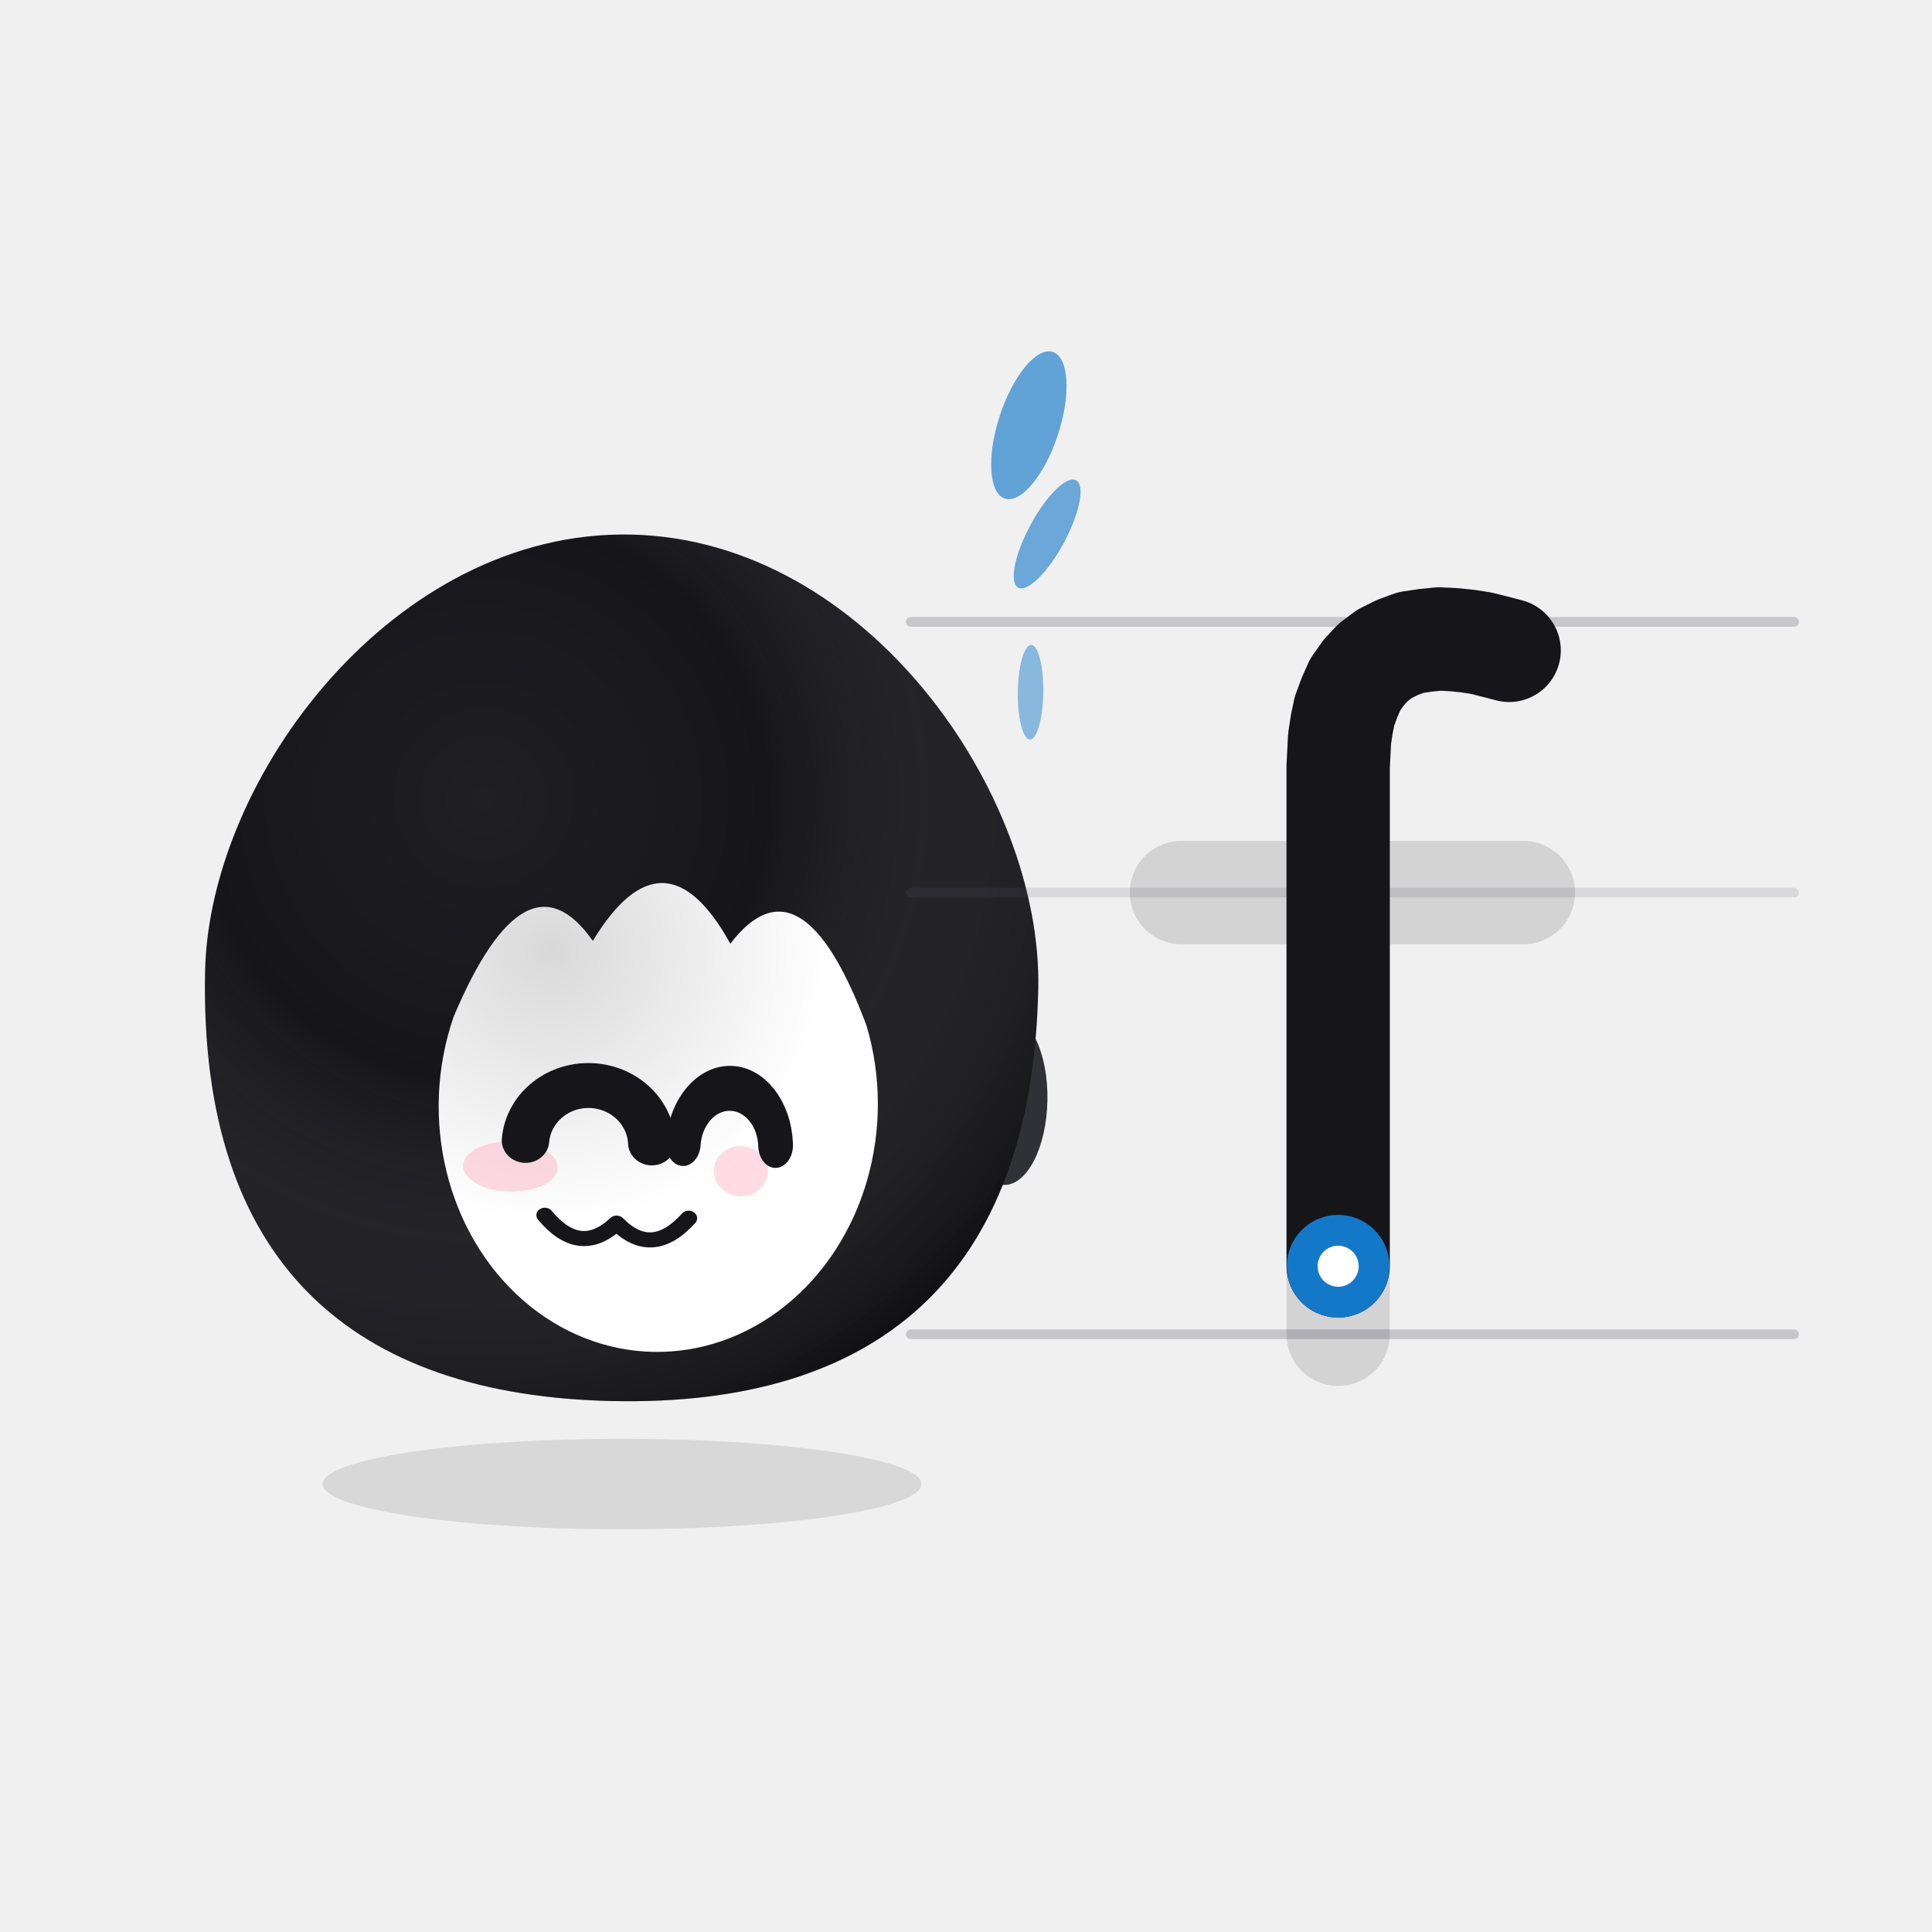
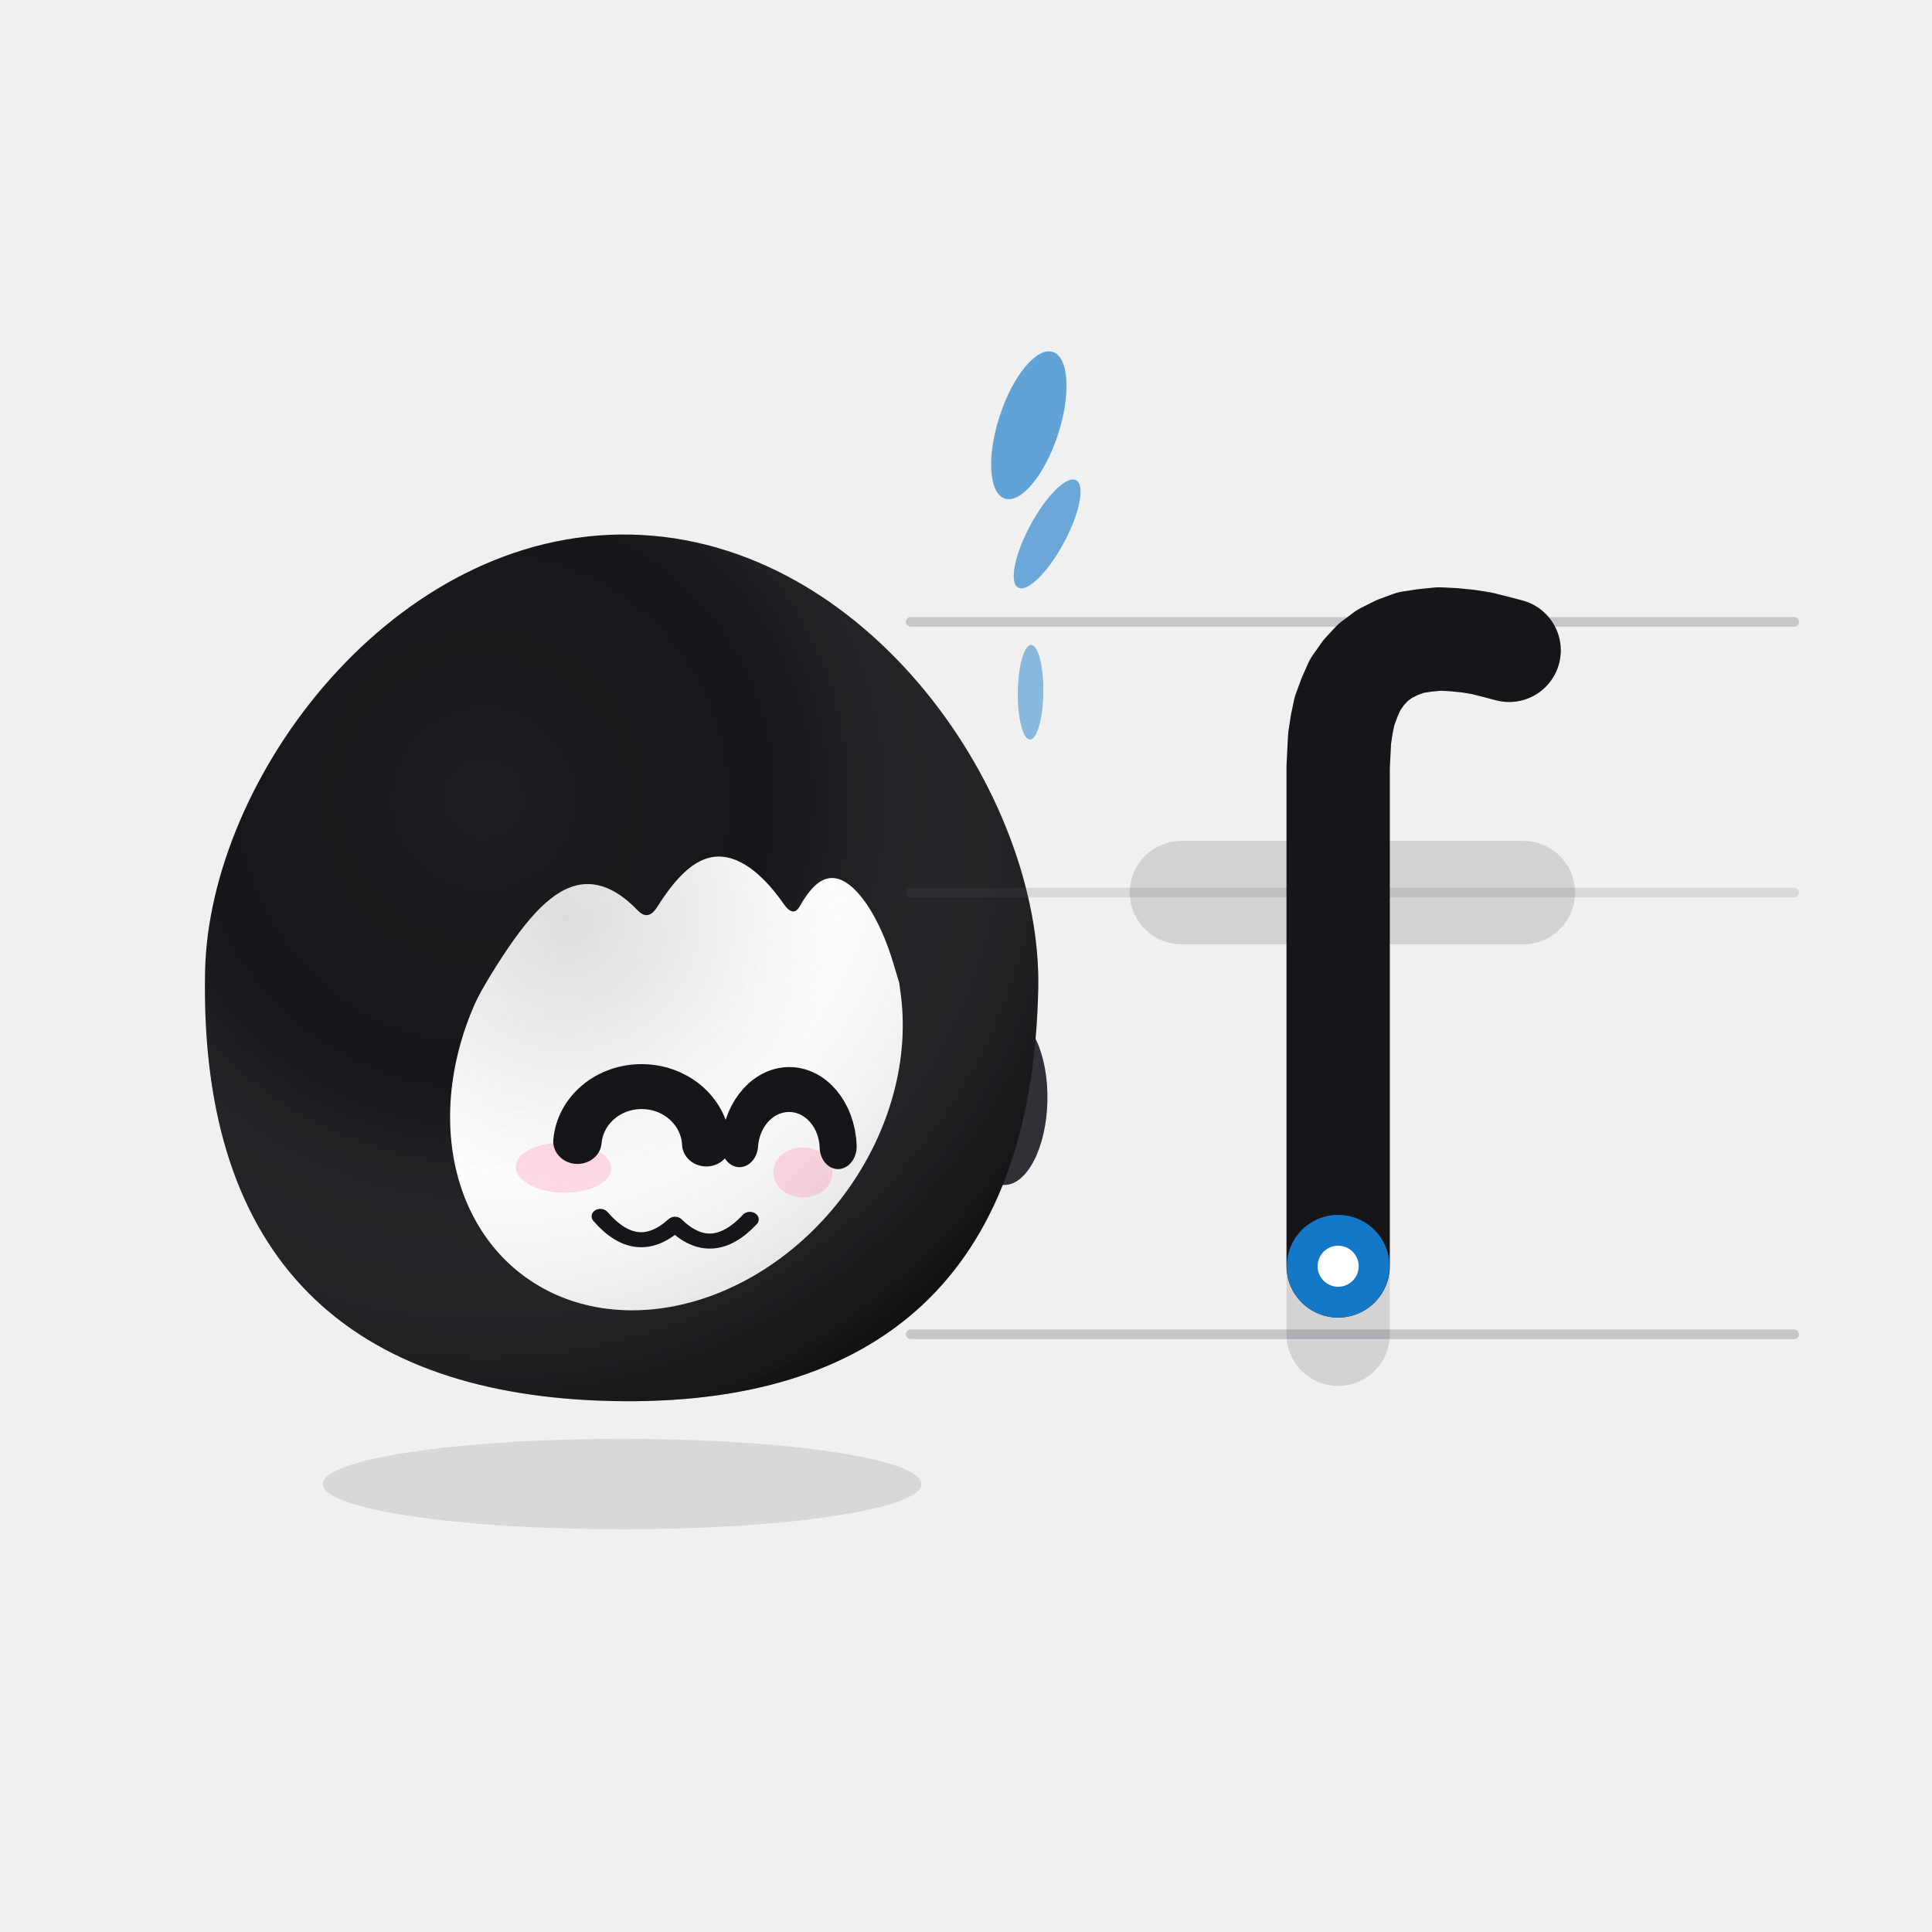
<svg xmlns="http://www.w3.org/2000/svg" width="320" height="320" viewBox="0 0 320 320">
  <defs>
    <radialGradient id="bg0" gradientUnits="userSpaceOnUse" cx="-34" cy="-40" r="162" fx="-34" fy="-40">
      <stop offset="0" stop-color="rgba(255,255,255,0.043)" />
      <stop offset="0.42" stop-color="rgba(255,255,255,0)" />
      <stop offset="1" stop-color="rgba(0,0,0,0.272)" />
    </radialGradient>
    <clipPath id="bc1">
      <path d="M0 -102.44C55.94 -102.44 98.5 -43.025 98.5 2.868C98.5 71.708 61.733 102.44 0 102.44C-61.733 102.44 -98.5 71.708 -98.5 2.868C-98.5 -43.025 -55.94 -102.44 0 -102.44ZM-6.798 -96.152C45.227 -96.152 84.807 -39.708 84.807 3.891C84.807 69.288 50.614 98.484 -6.798 98.484C-64.21 98.484 -98.403 69.288 -98.403 3.891C-98.403 -39.708 -58.822 -96.152 -6.798 -96.152Z" transform="matrix(0.69 0.014 -0.014 0.69 103.007 160.301)" />
    </clipPath>
    <clipPath id="bc2">
-       <path d="M58.914 12.514C66.877 37.104 59.539 64.653 40.864 80.28C22.188 95.907 -3.397 95.907 -22.072 80.28C-40.747 64.653 -48.085 37.104 -40.122 12.514Q-23.616 -28.813 -7.11 -6.32Q9.396 -34.75 25.902 -6.32Q42.408 -28.813 58.914 12.514Z" transform="matrix(0.69 0.014 -0.014 0.69 103.007 160.301)" />
+       <path d="M66.61 2.255Q66.61 2.255 67.018 4.887Q67.426 7.518 67.583 10.227Q67.74 12.936 67.643 15.696Q67.547 18.456 67.199 21.242Q66.85 24.028 66.253 26.814Q65.655 29.6 64.814 32.359Q63.973 35.118 62.897 37.826Q61.821 40.533 60.52 43.164Q59.219 45.795 57.705 48.324Q56.192 50.854 54.481 53.259Q52.77 55.664 50.878 57.923Q48.985 60.182 46.93 62.274Q44.875 64.367 42.676 66.274Q40.477 68.181 38.155 69.886Q35.833 71.591 33.41 73.078Q30.987 74.566 28.486 75.823Q25.985 77.08 23.428 78.096Q20.872 79.112 18.283 79.877Q15.695 80.643 13.099 81.152Q10.503 81.66 7.922 81.908Q5.342 82.155 2.801 82.139Q0.259 82.123 -2.22 81.843Q-4.699 81.564 -7.094 81.023Q-9.488 80.482 -11.777 79.685Q-14.065 78.888 -16.226 77.841Q-18.388 76.795 -20.403 75.507Q-22.418 74.22 -24.268 72.704Q-26.118 71.187 -27.787 69.454Q-29.455 67.722 -30.927 65.789Q-32.399 63.855 -33.661 61.739Q-34.922 59.622 -35.962 57.341Q-37.002 55.06 -37.81 52.636Q-38.618 50.211 -39.188 47.665Q-39.757 45.119 -40.082 42.474Q-40.408 39.83 -40.486 37.112Q-40.564 34.394 -40.394 31.628Q-40.224 28.861 -39.808 26.072Q-39.392 23.283 -38.733 20.498Q-38.075 17.712 -37.18 14.956Q-36.285 12.2 -35.162 9.499Q-34.04 6.798 -31.301 2.137Q-28.562 -2.524 -26.019 -6.25Q-23.475 -9.977 -21.048 -12.706Q-18.621 -15.435 -16.237 -17.138Q-13.852 -18.842 -11.451 -19.505Q-9.05 -20.169 -6.592 -19.777Q-4.133 -19.385 -1.605 -17.914Q0.923 -16.442 3.5 -13.862Q6.077 -11.282 8.166 -14.751Q10.254 -18.22 12.265 -20.712Q14.277 -23.203 16.292 -24.728Q18.307 -26.252 20.386 -26.822Q22.465 -27.392 24.645 -27.014Q26.824 -26.636 29.111 -25.306Q31.397 -23.976 33.763 -21.682Q36.129 -19.388 38.508 -16.121Q40.888 -12.853 42.37 -15.617Q43.853 -18.38 45.334 -20.032Q46.815 -21.685 48.369 -22.258Q49.923 -22.831 51.584 -22.351Q53.244 -21.87 54.999 -20.354Q56.754 -18.837 58.542 -16.298Q60.329 -13.76 62.031 -10.225Q63.732 -6.69 65.171 -2.217Q66.61 2.255 66.61 2.255Z" transform="matrix(0.69 0.014 -0.014 0.69 103.007 160.301)" />
    </clipPath>
-     <radialGradient id="bg1" gradientUnits="userSpaceOnUse" cx="-16.952" cy="-3.951" r="109.574" fx="-16.952" fy="-3.951">
-       <stop offset="0" stop-color="rgba(0,0,0,0.15)" />
+     <radialGradient id="bg1" gradientUnits="userSpaceOnUse" cx="-13.474" cy="-11.732" r="107.217" fx="-13.474" fy="-11.732">
+       <stop offset="0" stop-color="rgba(0,0,0,0.142)" />
      <stop offset="0.6" stop-color="rgba(0,0,0,0)" />
    </radialGradient>
-     <clipPath id="bc3">
-       <path d="M58.914 12.514C66.877 37.104 59.539 64.653 40.864 80.28C22.188 95.907 -3.397 95.907 -22.072 80.28C-40.747 64.653 -48.085 37.104 -40.122 12.514Q-23.616 -28.813 -7.11 -6.32Q9.396 -34.75 25.902 -6.32Q42.408 -28.813 58.914 12.514Z" transform="matrix(0.69 0.014 -0.014 0.69 103.007 160.301)" />
-     </clipPath>
-     <clipPath id="bc4">
-       <path d="M58.914 12.514C66.877 37.104 59.539 64.653 40.864 80.28C22.188 95.907 -3.397 95.907 -22.072 80.28C-40.747 64.653 -48.085 37.104 -40.122 12.514Q-23.616 -28.813 -7.11 -6.32Q9.396 -34.75 25.902 -6.32Q42.408 -28.813 58.914 12.514Z" transform="matrix(0.69 0.014 -0.014 0.69 103.007 160.301)" />
-     </clipPath>
+     <radialGradient id="bg2" gradientUnits="userSpaceOnUse" cx="-34" cy="-40" r="162" fx="-34" fy="-40">
+       <stop offset="0" stop-color="rgba(255,255,255,0.1)" />
+       <stop offset="0.42" stop-color="rgba(255,255,255,0)" />
+       <stop offset="1" stop-color="rgba(0,0,0,0.2)" />
+     </radialGradient>
  </defs>
  <path d="M-10.84 126C-10.84 132.075 -43.438 137 -83.649 137C-123.86 137 -156.457 132.075 -156.457 126C-156.457 119.925 -123.86 115 -83.649 115C-43.438 115 -10.84 119.925 -10.84 126" fill="rgba(22,22,26,0.13)" fill-opacity="0.862" transform="matrix(0.681 0 0 0.681 160 160)" />
  <path d="M3.062 0C3.062 6.271 1.691 11.355 0 11.355C-1.691 11.355 -3.062 6.271 -3.062 0C-3.062 -6.271 -1.691 -11.355 0 -11.355C1.691 -11.355 3.062 -6.271 3.062 0" fill="#1478C9" fill-opacity="0.468" transform="matrix(0.69 0.009 -0.009 0.69 170.693 114.656)" />
  <path d="M-10.215 -10.816C-8.289 -8.119 -9.498 -3.956 -12.914 -1.517C-16.33 0.922 -20.66 0.713 -22.585 -1.984C-24.511 -4.681 -23.302 -8.844 -19.886 -11.283C-16.47 -13.722 -12.14 -13.513 -10.215 -10.816" fill="#2A2A31" fill-opacity="0.963" transform="matrix(0.402 0.008 -0.014 0.69 166.571 182.19)" />
  <path d="M17.2 0C17.2 11.267 9.499 20.4 0 20.4C-9.499 20.4 -17.2 11.267 -17.2 0C-17.2 -11.267 -9.499 -20.4 0 -20.4C9.499 -20.4 17.2 -11.267 17.2 0" fill="#2A2A31" fill-opacity="0.963" transform="matrix(0.402 0.008 -0.014 0.69 166.571 182.19)" />
  <path d="M-6.798 -97.634C46.019 -97.634 86.202 -40.33 86.202 3.932C86.202 70.326 51.489 99.966 -6.798 99.966C-65.084 99.966 -99.798 70.326 -99.798 3.932C-99.798 -40.33 -59.614 -97.634 -6.798 -97.634Z" fill="#16161A" transform="matrix(0.69 0.014 -0.014 0.69 103.007 160.301)" />
  <path d="M0 -104C56.792 -104 100 -43.68 100 2.912C100 72.8 62.674 104 0 104C-62.674 104 -100 72.8 -100 2.912C-100 -43.68 -56.792 -104 0 -104Z" fill="#16161A" transform="matrix(0.69 0.014 -0.014 0.69 103.007 160.301)" />
  <path d="M0 -104C56.792 -104 100 -43.68 100 2.912C100 72.8 62.674 104 0 104C-62.674 104 -100 72.8 -100 2.912C-100 -43.68 -56.792 -104 0 -104ZM-6.798 -97.634C46.019 -97.634 86.202 -40.33 86.202 3.932C86.202 70.326 51.489 99.966 -6.798 99.966C-65.084 99.966 -99.798 70.326 -99.798 3.932C-99.798 -40.33 -59.614 -97.634 -6.798 -97.634Z" fill="url(#bg0)" transform="matrix(0.69 0.014 -0.014 0.69 103.007 160.301)" />
  <g clip-path="url(#bc1)">
-     <path d="M58.914 12.514C66.877 37.104 59.539 64.653 40.864 80.28C22.188 95.907 -3.397 95.907 -22.072 80.28C-40.747 64.653 -48.085 37.104 -40.122 12.514Q-23.616 -28.813 -7.11 -6.32Q9.396 -34.75 25.902 -6.32Q42.408 -28.813 58.914 12.514Z" fill="#FFFFFF" transform="matrix(0.69 0.014 -0.014 0.69 103.007 160.301)" />
+     <path d="M66.61 2.255Q66.61 2.255 67.018 4.887Q67.426 7.518 67.583 10.227Q67.74 12.936 67.643 15.696Q67.547 18.456 67.199 21.242Q66.85 24.028 66.253 26.814Q65.655 29.6 64.814 32.359Q63.973 35.118 62.897 37.826Q61.821 40.533 60.52 43.164Q59.219 45.795 57.705 48.324Q56.192 50.854 54.481 53.259Q52.77 55.664 50.878 57.923Q48.985 60.182 46.93 62.274Q44.875 64.367 42.676 66.274Q40.477 68.181 38.155 69.886Q35.833 71.591 33.41 73.078Q30.987 74.566 28.486 75.823Q25.985 77.08 23.428 78.096Q20.872 79.112 18.283 79.877Q15.695 80.643 13.099 81.152Q10.503 81.66 7.922 81.908Q5.342 82.155 2.801 82.139Q0.259 82.123 -2.22 81.843Q-4.699 81.564 -7.094 81.023Q-9.488 80.482 -11.777 79.685Q-14.065 78.888 -16.226 77.841Q-18.388 76.795 -20.403 75.507Q-22.418 74.22 -24.268 72.704Q-26.118 71.187 -27.787 69.454Q-29.455 67.722 -30.927 65.789Q-32.399 63.855 -33.661 61.739Q-34.922 59.622 -35.962 57.341Q-37.002 55.06 -37.81 52.636Q-38.618 50.211 -39.188 47.665Q-39.757 45.119 -40.082 42.474Q-40.408 39.83 -40.486 37.112Q-40.564 34.394 -40.394 31.628Q-40.224 28.861 -39.808 26.072Q-39.392 23.283 -38.733 20.498Q-38.075 17.712 -37.18 14.956Q-36.285 12.2 -35.162 9.499Q-34.04 6.798 -31.301 2.137Q-28.562 -2.524 -26.019 -6.25Q-23.475 -9.977 -21.048 -12.706Q-18.621 -15.435 -16.237 -17.138Q-13.852 -18.842 -11.451 -19.505Q-9.05 -20.169 -6.592 -19.777Q-4.133 -19.385 -1.605 -17.914Q0.923 -16.442 3.5 -13.862Q6.077 -11.282 8.166 -14.751Q10.254 -18.22 12.265 -20.712Q14.277 -23.203 16.292 -24.728Q18.307 -26.252 20.386 -26.822Q22.465 -27.392 24.645 -27.014Q26.824 -26.636 29.111 -25.306Q31.397 -23.976 33.763 -21.682Q36.129 -19.388 38.508 -16.121Q40.888 -12.853 42.37 -15.617Q43.853 -18.38 45.334 -20.032Q46.815 -21.685 48.369 -22.258Q49.923 -22.831 51.584 -22.351Q53.244 -21.87 54.999 -20.354Q56.754 -18.837 58.542 -16.298Q60.329 -13.76 62.031 -10.225Q63.732 -6.69 65.171 -2.217Q66.61 2.255 66.61 2.255Z" fill="#FFFFFF" transform="matrix(0.69 0.014 -0.014 0.69 103.007 160.301)" />
    <g clip-path="url(#bc2)">
-       <path d="M58.914 12.514C66.877 37.104 59.539 64.653 40.864 80.28C22.188 95.907 -3.397 95.907 -22.072 80.28C-40.747 64.653 -48.085 37.104 -40.122 12.514Q-23.616 -28.813 -7.11 -6.32Q9.396 -34.75 25.902 -6.32Q42.408 -28.813 58.914 12.514Z" fill="url(#bg1)" transform="matrix(0.69 0.014 -0.014 0.69 103.007 160.301)" />
+       <path d="M106.316 24.2C106.316 75.412 64.8 116.928 13.588 116.928C-37.624 116.928 -79.14 75.412 -79.14 24.2C-79.14 -27.012 -37.624 -68.528 13.588 -68.528C64.8 -68.528 106.316 -27.012 106.316 24.2" fill="url(#bg1)" transform="matrix(0.69 0.014 -0.014 0.69 103.007 160.301)" />
    </g>
-     <g clip-path="url(#bc3)">
-       <path d="M11.5 0C11.5 3.866 6.351 7 0 7C-6.351 7 -11.5 3.866 -11.5 0C-11.5 -3.866 -6.351 -7 0 -7C6.351 -7 11.5 -3.866 11.5 0" fill="rgba(255,138,168,0.42)" fill-opacity="0.7" transform="matrix(0.682 0.014 -0.012 0.593 84.544 193.227)" />
-       <path d="M11.5 0C11.5 3.866 6.351 7 0 7C-6.351 7 -11.5 3.866 -11.5 0C-11.5 -3.866 -6.351 -7 0 -7C6.351 -7 11.5 -3.866 11.5 0" fill="rgba(255,138,168,0.42)" fill-opacity="0.7" transform="matrix(0.391 0.008 -0.012 0.593 122.703 193.99)" />
+     <g clip-path="url(#bc2)">
+       <path d="M106.316 24.2C106.316 75.412 64.8 116.928 13.588 116.928C-37.624 116.928 -79.14 75.412 -79.14 24.2C-79.14 -27.012 -37.624 -68.528 13.588 -68.528C64.8 -68.528 106.316 -27.012 106.316 24.2" fill="url(#bg2)" transform="matrix(0.69 0.014 -0.014 0.69 103.007 160.301)" />
    </g>
-     <g clip-path="url(#bc4)">
-       <path d="M-15.968 -1.005C-15.438 -9.434 -8.446 -16 0 -16C8.446 -16 15.438 -9.434 15.968 -1.005" fill="none" stroke="#16161A" stroke-width="12" stroke-linecap="round" stroke-linejoin="round" transform="matrix(0.655 0.013 -0.012 0.62 97.487 189.719)" />
-       <path d="M-15.968 -1.005C-15.438 -9.434 -8.446 -16 0 -16C8.446 -16 15.438 -9.434 15.968 -1.005" fill="none" stroke="#16161A" stroke-width="12" stroke-linecap="round" stroke-linejoin="round" transform="matrix(0.479 0.01 -0.012 0.62 120.809 190.185)" />
-       <path d="M-20.4 -3.57Q-10.2 9.69 0 -1.53Q10.2 9.69 20.4 -3.57" fill="none" stroke="#16161A" stroke-width="4.8" stroke-linecap="round" stroke-linejoin="round" transform="matrix(0.584 0.012 -0.01 0.519 102.119 203.38)" />
+     <g clip-path="url(#bc2)">
+       <path d="M11.5 0C11.5 3.866 6.351 7 0 7C-6.351 7 -11.5 3.866 -11.5 0C-11.5 -3.866 -6.351 -7 0 -7C6.351 -7 11.5 -3.866 11.5 0" fill="rgba(255,138,168,0.42)" fill-opacity="0.7" transform="matrix(0.688 0.014 -0.012 0.593 93.33 193.403)" />
+       <path d="M11.5 0C11.5 3.866 6.351 7 0 7C-6.351 7 -11.5 3.866 -11.5 0C-11.5 -3.866 -6.351 -7 0 -7C6.351 -7 11.5 -3.866 11.5 0" fill="rgba(255,138,168,0.42)" fill-opacity="0.7" transform="matrix(0.427 0.009 -0.012 0.593 132.991 194.196)" />
+     </g>
+     <g clip-path="url(#bc2)">
+       <path d="M-15.968 -1.005C-15.438 -9.434 -8.446 -16 0 -16C8.446 -16 15.438 -9.434 15.968 -1.005" fill="none" stroke="#16161A" stroke-width="12" stroke-linecap="round" stroke-linejoin="round" transform="matrix(0.668 0.013 -0.012 0.62 106.298 189.895)" />
+       <path d="M-15.968 -1.005C-15.438 -9.434 -8.446 -16 0 -16C8.446 -16 15.438 -9.434 15.968 -1.005" fill="none" stroke="#16161A" stroke-width="12" stroke-linecap="round" stroke-linejoin="round" transform="matrix(0.511 0.01 -0.012 0.62 130.653 190.382)" />
+       <path d="M-20.4 -3.57Q-10.2 9.69 0 -1.53Q10.2 9.69 20.4 -3.57" fill="none" stroke="#16161A" stroke-width="4.8" stroke-linecap="round" stroke-linejoin="round" transform="matrix(0.607 0.012 -0.01 0.519 111.795 203.573)" />
    </g>
  </g>
  <path d="M7.338 0C7.338 10.22 4.053 18.505 0 18.505C-4.053 18.505 -7.338 10.22 -7.338 0C-7.338 -10.22 -4.053 -18.505 0 -18.505C4.053 -18.505 7.338 -10.22 7.338 0" fill="#1478C9" fill-opacity="0.644" transform="matrix(0.656 0.215 -0.215 0.656 170.41 70.436)" />
  <path d="M4.536 0C4.536 8.077 2.505 14.624 0 14.624C-2.505 14.624 -4.536 8.077 -4.536 0C-4.536 -8.077 -2.505 -14.624 0 -14.624C2.505 -14.624 4.536 -8.077 4.536 0" fill="#1478C9" fill-opacity="0.603" transform="matrix(0.608 0.328 -0.328 0.608 173.439 88.435)" />
  <path d="M-73.16 -59L73.16 -59" fill="none" stroke="#5C5C6E" stroke-width="1.6" stroke-linecap="round" stroke-linejoin="round" stroke-opacity="0.28" transform="matrix(1 0 0 1 224 162)" />
  <path d="M-73.16 -14.16L73.16 -14.16" fill="none" stroke="#5C5C6E" stroke-width="1.6" stroke-linecap="round" stroke-linejoin="round" stroke-opacity="0.15" transform="matrix(1 0 0 1 224 162)" />
  <path d="M-73.16 59L73.16 59" fill="none" stroke="#5C5C6E" stroke-width="1.6" stroke-linecap="round" stroke-linejoin="round" stroke-opacity="0.28" transform="matrix(1 0 0 1 224 162)" />
  <path d="M0.22 -0.46L0.201 -0.465L0.181 -0.47L0.162 -0.473L0.142 -0.475L0.122 -0.476L0.102 -0.474L0.082 -0.471L0.063 -0.464L0.045 -0.455L0.029 -0.443L0.016 -0.429L0.004 -0.412L-0.004 -0.394L-0.011 -0.375L-0.015 -0.356L-0.018 -0.336L-0.019 -0.316L-0.02 -0.296L-0.02 -0.276L-0.02 -0.256L-0.02 -0.236L-0.02 -0.216L-0.02 -0.196L-0.02 -0.176L-0.02 -0.156L-0.02 -0.136L-0.02 -0.116L-0.02 -0.096L-0.02 -0.076L-0.02 -0.056L-0.02 -0.036L-0.02 -0.016L-0.02 0.004L-0.02 0.024L-0.02 0.044L-0.02 0.064L-0.02 0.084L-0.02 0.104L-0.02 0.124L-0.02 0.144L-0.02 0.164L-0.02 0.184L-0.02 0.204L-0.02 0.224L-0.02 0.244L-0.02 0.264L-0.02 0.284L-0.02 0.304L-0.02 0.324L-0.02 0.344L-0.02 0.364L-0.02 0.384L-0.02 0.404L-0.02 0.424L-0.02 0.444L-0.02 0.464L-0.02 0.484L-0.02 0.5" fill="none" stroke="rgba(22,22,26,0.13)" stroke-width="0.145" stroke-linecap="round" stroke-linejoin="round" transform="matrix(118 0 0 118 224 162)" />
  <path d="M-0.24 -0.12L-0.22 -0.12L-0.2 -0.12L-0.18 -0.12L-0.16 -0.12L-0.14 -0.12L-0.12 -0.12L-0.1 -0.12L-0.08 -0.12L-0.06 -0.12L-0.04 -0.12L-0.02 -0.12L0 -0.12L0.02 -0.12L0.04 -0.12L0.06 -0.12L0.08 -0.12L0.1 -0.12L0.12 -0.12L0.14 -0.12L0.16 -0.12L0.18 -0.12L0.2 -0.12L0.22 -0.12L0.24 -0.12" fill="none" stroke="rgba(22,22,26,0.13)" stroke-width="0.145" stroke-linecap="round" stroke-linejoin="round" transform="matrix(118 0 0 118 224 162)" />
  <path d="M0.22 -0.46L0.201 -0.465L0.181 -0.47L0.162 -0.473L0.142 -0.475L0.122 -0.476L0.102 -0.474L0.082 -0.471L0.063 -0.464L0.045 -0.455L0.029 -0.443L0.016 -0.429L0.004 -0.412L-0.004 -0.394L-0.011 -0.375L-0.015 -0.356L-0.018 -0.336L-0.019 -0.316L-0.02 -0.296L-0.02 -0.276L-0.02 -0.256L-0.02 -0.236L-0.02 -0.216L-0.02 -0.196L-0.02 -0.176L-0.02 -0.156L-0.02 -0.136L-0.02 -0.116L-0.02 -0.096L-0.02 -0.076L-0.02 -0.056L-0.02 -0.036L-0.02 -0.016L-0.02 0.004L-0.02 0.024L-0.02 0.044L-0.02 0.064L-0.02 0.084L-0.02 0.104L-0.02 0.124L-0.02 0.144L-0.02 0.164L-0.02 0.184L-0.02 0.204L-0.02 0.224L-0.02 0.244L-0.02 0.264L-0.02 0.284L-0.02 0.304L-0.02 0.324L-0.02 0.344L-0.02 0.364L-0.02 0.384L-0.02 0.404L-0.02 0.404" fill="none" stroke="#16161A" stroke-width="0.145" stroke-linecap="round" stroke-linejoin="round" transform="matrix(118 0 0 118 224 162)" />
  <path d="M8.5 0C8.5 4.694 4.694 8.5 0 8.5C-4.694 8.5 -8.5 4.694 -8.5 0C-8.5 -4.694 -4.694 -8.5 0 -8.5C4.694 -8.5 8.5 -4.694 8.5 0" fill="#1478C9" transform="matrix(1 0 0 1 221.64 209.728)" />
  <path d="M3.4 0C3.4 1.878 1.878 3.4 0 3.4C-1.878 3.4 -3.4 1.878 -3.4 0C-3.4 -1.878 -1.878 -3.4 0 -3.4C1.878 -3.4 3.4 -1.878 3.4 0" fill="#FFFFFF" transform="matrix(1 0 0 1 221.64 209.728)" />
</svg>
